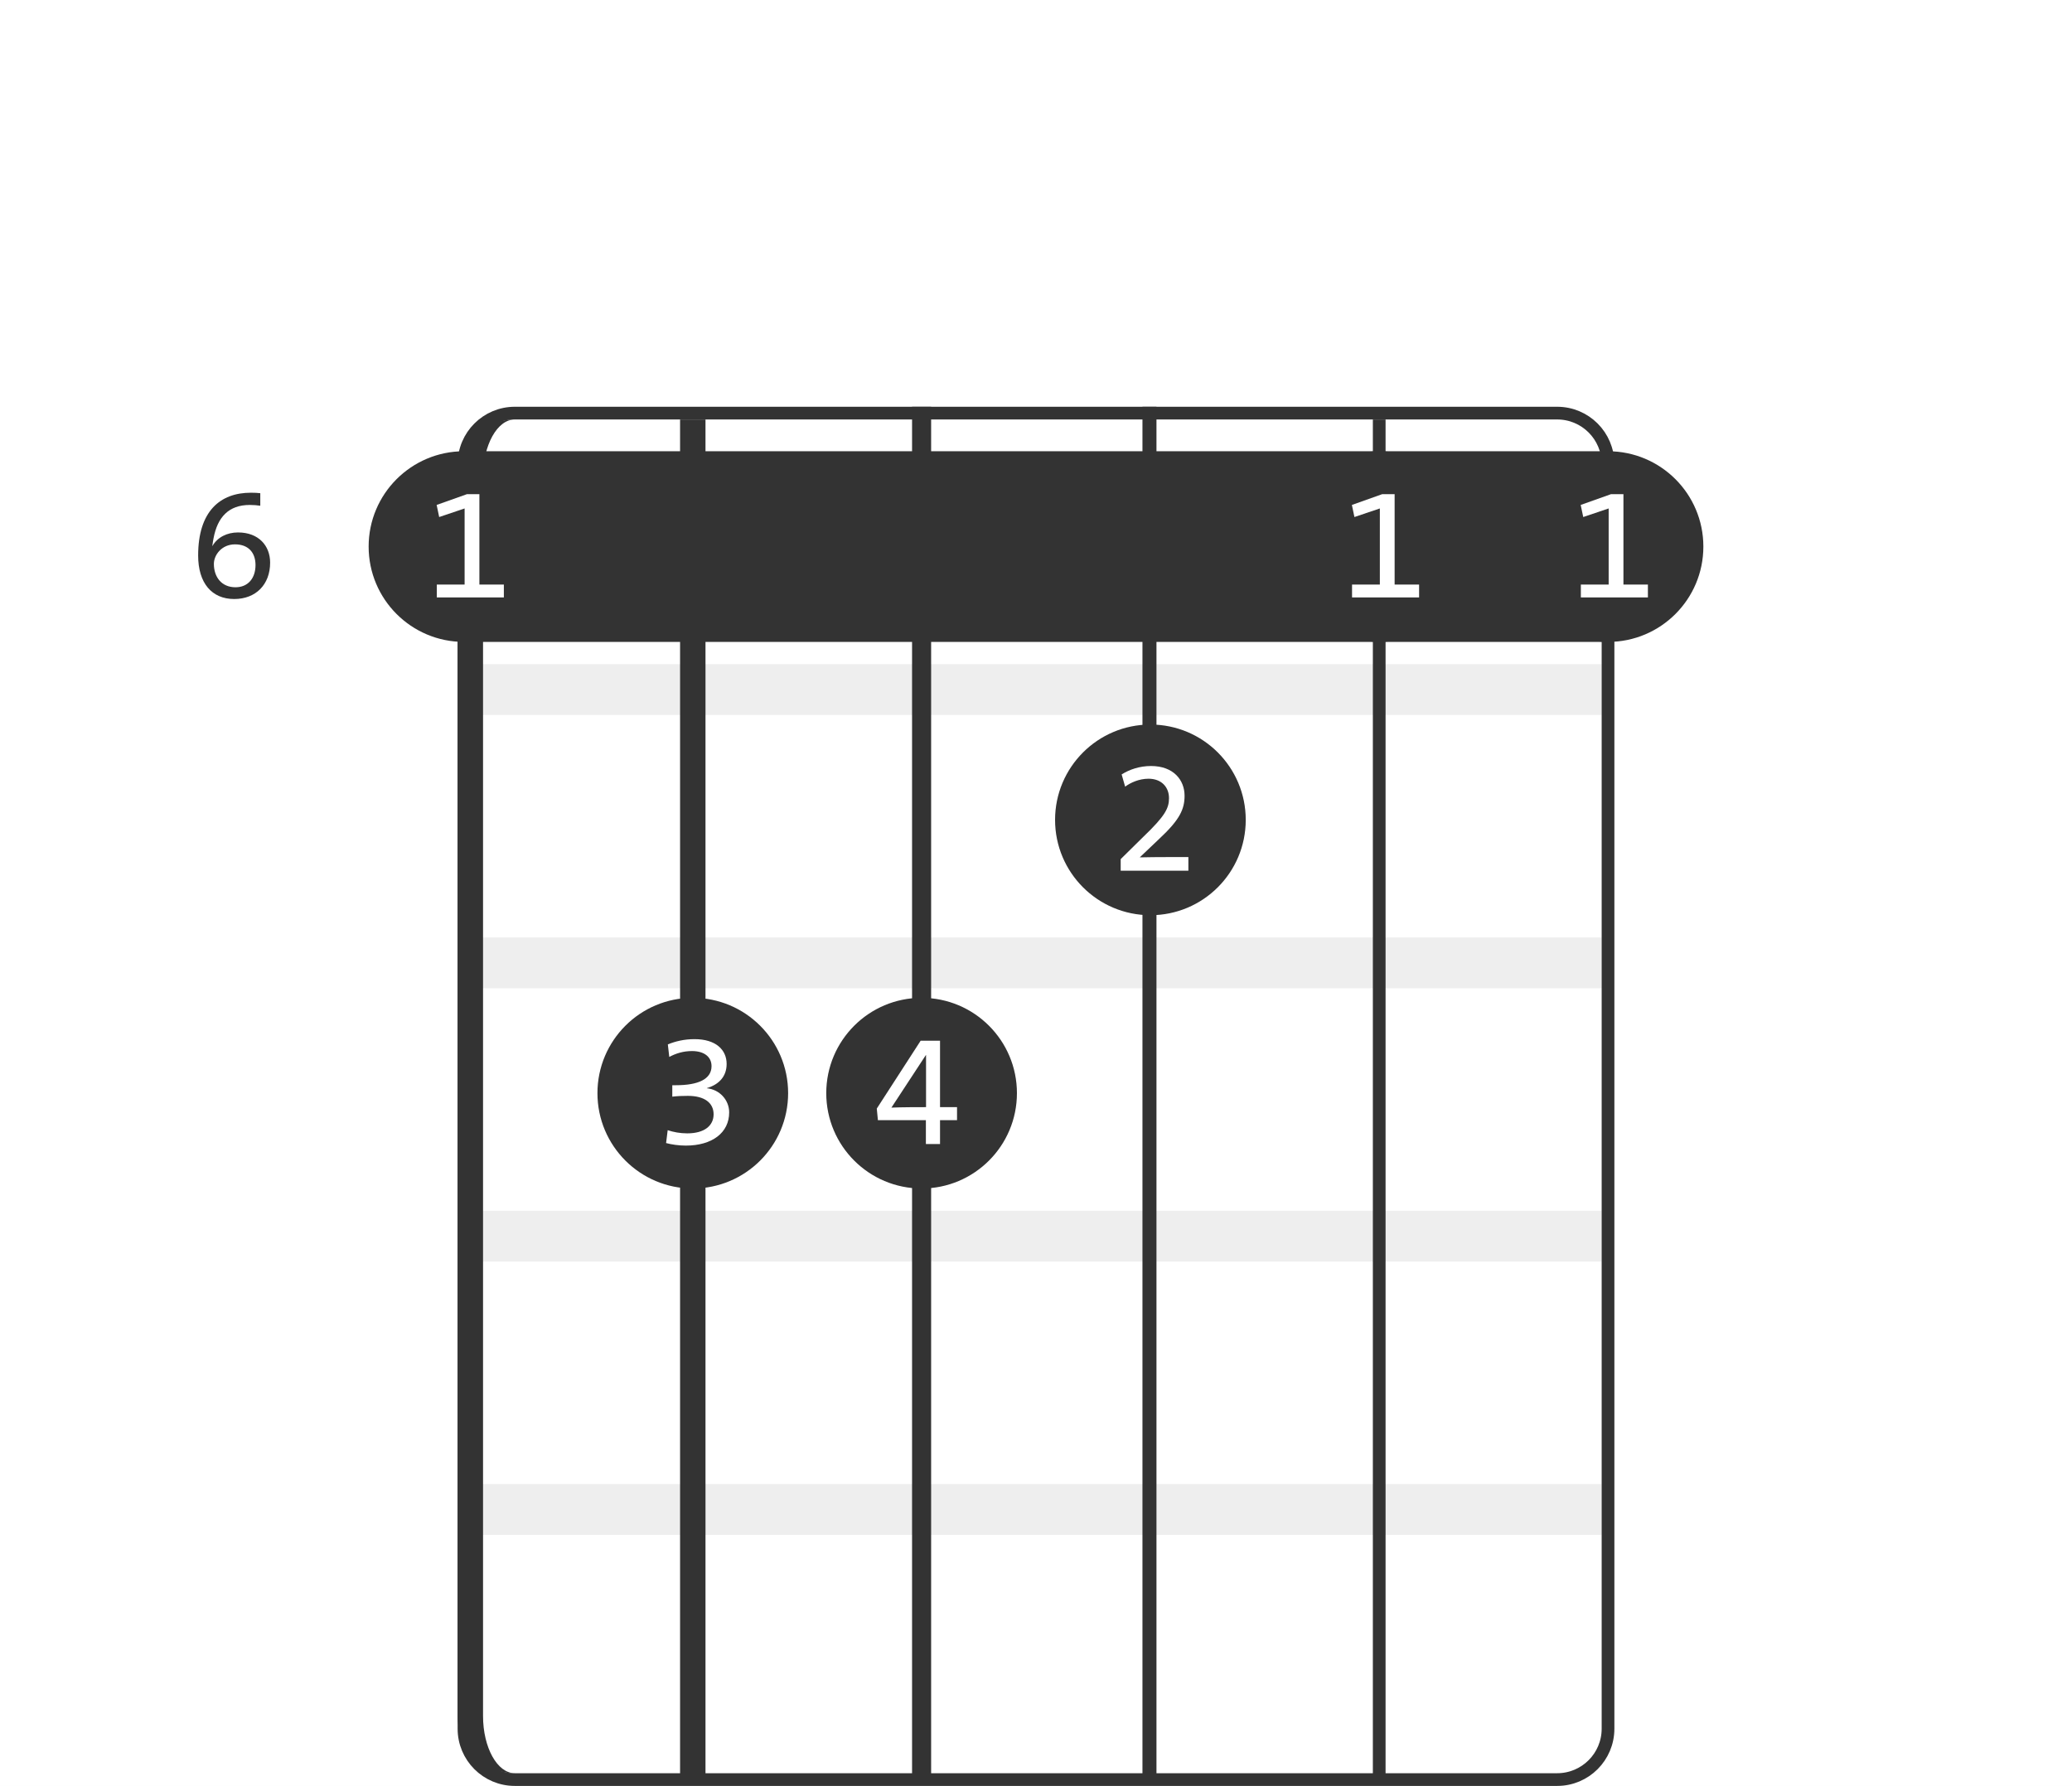
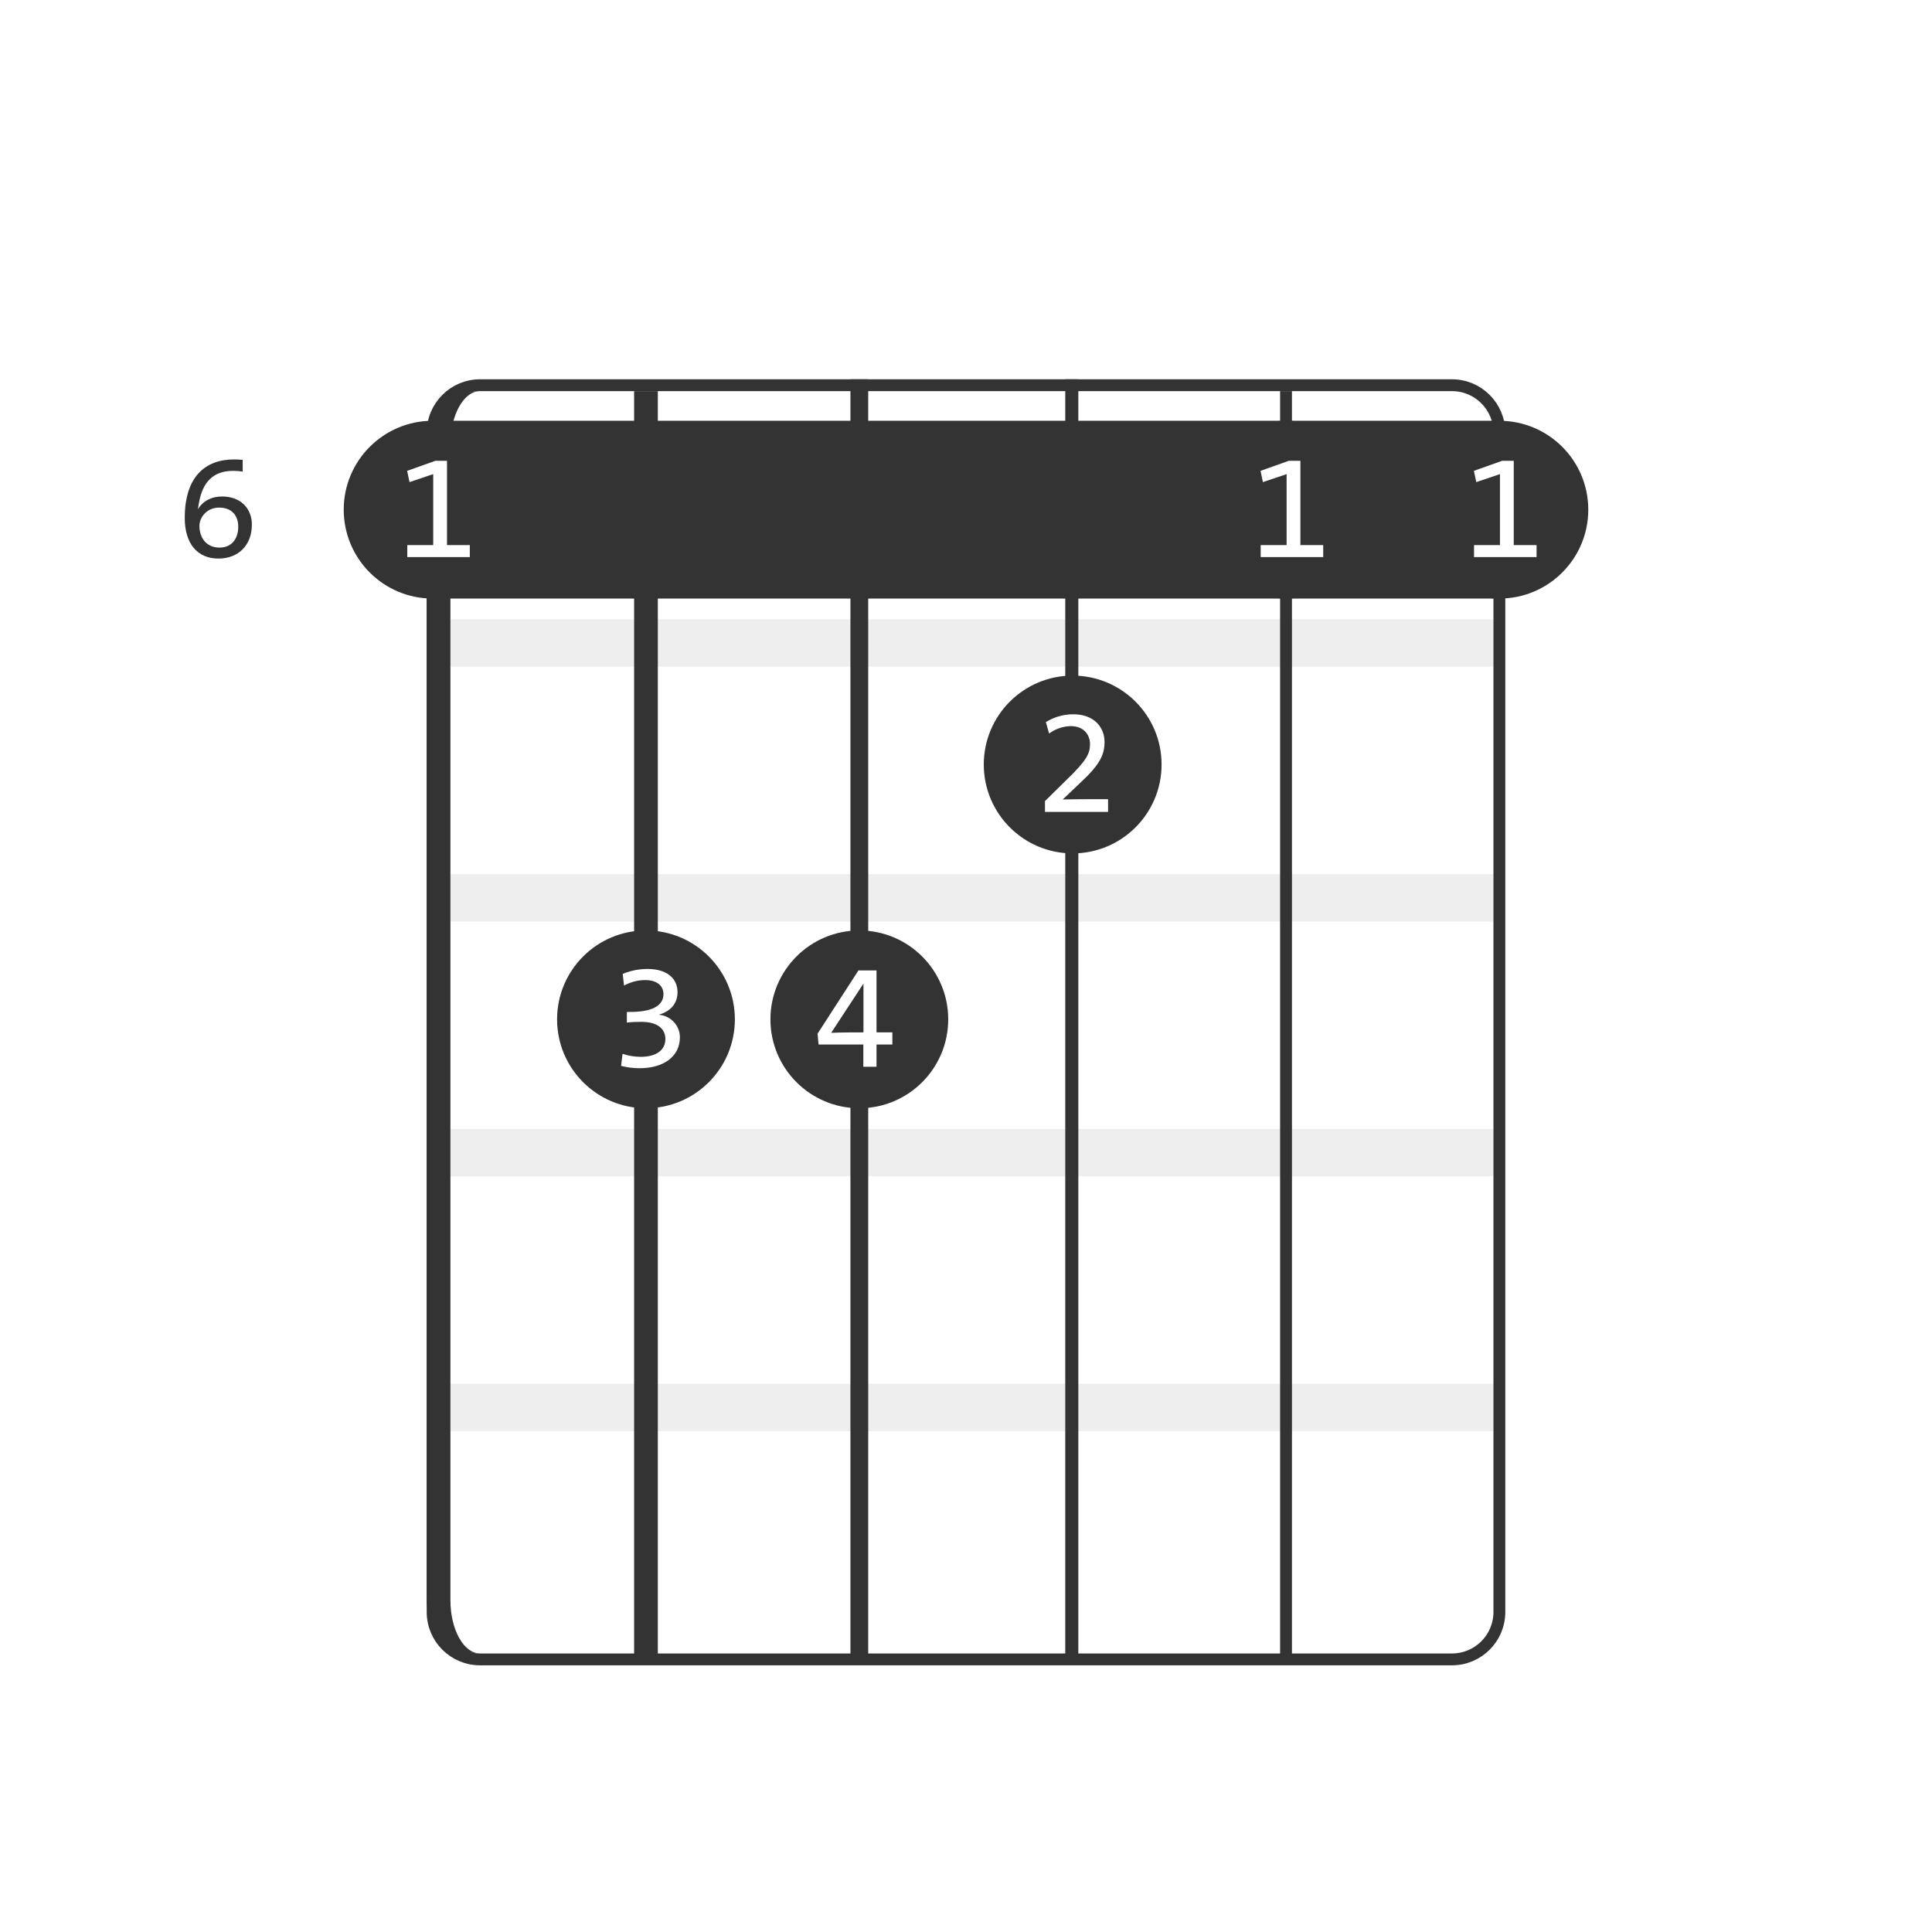
<svg xmlns="http://www.w3.org/2000/svg" xmlns:xlink="http://www.w3.org/1999/xlink" version="1.1">
  <defs>
    <symbol id="circle-1-black">
      <svg width="30" height="30" viewBox="0 0 30 30">
        <polygon fill="#333" points="21.275 23 10.725 23 10.725 20.975 15.1 20.975 15.1 9 11.1 10.35 10.7 8.45 15.475 6.75 17.425 6.75 17.425 20.975 21.275 20.975" />
      </svg>
    </symbol>
    <symbol id="circle-2-black">
      <svg width="30" height="30" viewBox="0 0 30 30">
        <path fill="#333" d="M10.975,17 L0.325,17 L0.325,15.175 L3.9,11.65 C7.35,8.35 7.925,7.15 7.925,5.575 C7.925,3.875 6.775,2.525 4.7,2.525 C3.225,2.525 1.85,3.15 1.025,3.775 L0.475,1.85 C1.7,1.075 3.3,0.525 5.1,0.525 C8.65,0.525 10.375,2.75 10.375,5.2 C10.375,7.325 9.625,8.975 6.375,12 L3.35,14.875 L3.35,14.9 C4.4,14.875 6.225,14.85 8.5,14.85 L10.975,14.85 L10.975,17 Z" transform="translate(10 6)" />
      </svg>
    </symbol>
    <symbol id="circle-3-black">
      <svg width="30" height="30" viewBox="0 0 30 30">
        <path fill="#333" d="M10.8,22.85 L11.05,20.825 C11.95,21.125 13,21.325 14.125,21.325 C16.85,21.325 18.275,20.1 18.275,18.325 C18.275,16.55 16.875,15.425 14.225,15.425 C13.325,15.425 12.625,15.45 11.775,15.55 L11.775,13.75 L12.35,13.75 C15.85,13.75 17.95,12.8 17.95,10.75 C17.95,9.275 16.775,8.375 14.875,8.375 C13.5,8.375 12.325,8.75 11.3,9.3 L11.075,7.325 C12.25,6.85 13.625,6.5 15.275,6.5 C18.625,6.5 20.325,8.175 20.325,10.4 C20.325,12.325 19.175,13.625 17.225,14.2 L17.2,14.225 C19.225,14.425 20.725,16.075 20.725,18.025 C20.725,21.225 18.05,23.25 13.9,23.25 C12.775,23.25 11.625,23.075 10.8,22.85 Z" />
      </svg>
    </symbol>
    <symbol id="circle-4-black">
      <svg width="30" height="30" viewBox="0 0 30 30">
        <path fill="#333" d="M20.575,19.25 L17.9,19.25 L17.9,23 L15.675,23 L15.675,19.25 L8.125,19.25 L7.95,17.425 L14.85,6.75 L17.9,6.75 L17.9,17.2 L20.575,17.2 L20.575,19.25 Z M15.7,17.2 L15.7,9 L15.675,9 L10.25,17.275 C11.75,17.2 14.7,17.2 15.7,17.2 Z" />
      </svg>
    </symbol>
    <symbol id="circle-5-black">
      <svg width="30" height="30" viewBox="0 0 30 30">
        <path fill="#333" d="M11,22.9 L11,20.825 C11.925,21.125 12.975,21.3 14.175,21.3 C16.85,21.3 18.325,19.975 18.325,17.95 C18.325,15.95 16.65,14.925 14.075,14.925 C13.025,14.925 12,15 11.35,15.125 L11.35,6.75 L20.15,6.75 L20.15,8.9 L13.45,8.9 L13.45,13.15 C13.875,13.125 14.45,13.1 14.825,13.1 C18.7,13.1 20.75,15.1 20.75,17.675 C20.75,21.025 18.05,23.225 14,23.225 C12.9,23.225 11.975,23.125 11,22.9 Z" />
      </svg>
    </symbol>
    <symbol id="circle-6-black">
      <svg width="30" height="30" viewBox="0 0 30 30">
        <path fill="#333" d="M19.951 6.6V8.575C19.451 8.5 18.951 8.45 18.301 8.45C14.976 8.45 13.226 10.375 12.601 13.675C12.551 13.925 12.476 14.35 12.401 14.9H12.426C13.226 13.525 14.726 12.775 16.451 12.775C19.701 12.775 21.501 14.875 21.501 17.525C21.501 20.975 19.251 23.25 15.851 23.25C12.326 23.25 10.176 20.75 10.176 16.4C10.176 9.45 13.626 6.525 18.476 6.525C19.001 6.525 19.601 6.55 19.951 6.6ZM19.201 17.9C19.201 15.975 18.101 14.65 15.976 14.65C13.876 14.65 12.651 16.325 12.651 17.725C12.651 19.75 13.826 21.4 16.051 21.4C18.051 21.4 19.201 19.95 19.201 17.9Z" />
      </svg>
    </symbol>
    <symbol id="circle-7-black">
      <svg width="30" height="30" viewBox="0 0 30 30">
        <path fill="#333" d="M21.25,6.75 L21.25,8.7 C18.725,13.4 16.45,18.75 15,23 L12.375,23 C14.025,18.475 16.275,13.275 18.65,8.9 C18.075,8.925 14.8,8.95 12.475,8.95 L10.275,8.95 L10.275,6.75 L21.25,6.75 Z" />
      </svg>
    </symbol>
    <symbol id="circle-8-black">
      <svg width="30" height="30" viewBox="0 0 30 30">
        <path fill="#333" d="M20.75,18.825 C20.75,21.55 18.3,23.25 15.1,23.25 C11.85,23.25 9.725,21.65 9.725,19.175 C9.725,17.1 11.375,15.85 13.2,14.8 C11.3,13.825 10.125,12.675 10.125,10.8 C10.125,8.325 12.25,6.5 15.375,6.5 C18.5,6.5 20.35,8.15 20.35,10.45 C20.35,12.325 18.925,13.475 17.25,14.475 C19.05,15.4 20.75,16.55 20.75,18.825 Z M18.05,10.65 C18.05,9.175 16.925,8.3 15.2,8.3 C13.45,8.3 12.45,9.35 12.45,10.6 C12.45,11.95 13.375,12.65 15.375,13.625 C16.825,12.8 18.05,11.975 18.05,10.65 Z M18.4,19.05 C18.4,17.275 16.825,16.475 15.075,15.675 C13.5,16.55 12.075,17.475 12.075,19 C12.075,20.4 13.225,21.4 15.325,21.4 C17.05,21.4 18.4,20.55 18.4,19.05 Z" />
      </svg>
    </symbol>
    <symbol id="circle-9-black">
      <svg width="30" height="30" viewBox="0 0 30 30">
        <path fill="#333" d="M10.9,23.05 L10.9,21.025 C11.6,21.2 12.4,21.275 13.15,21.275 C16.35,21.275 18.1,19.625 18.675,16.4 C18.75,15.925 18.8,15.625 18.9,15.2 L18.875,15.2 C18.075,16.35 16.7,17.05 14.975,17.05 C11.775,17.05 10,14.95 10,12.15 C10,8.725 12.35,6.5 15.6,6.5 C19,6.5 21.225,8.575 21.225,13.35 C21.225,20.45 17.725,23.225 12.9,23.225 C12.25,23.225 11.55,23.175 10.9,23.05 Z M18.725,12 C18.725,9.9 17.575,8.35 15.425,8.35 C13.45,8.35 12.275,9.875 12.275,11.8 C12.275,13.825 13.425,15.125 15.425,15.125 C17.55,15.125 18.725,13.7 18.725,12 Z" />
      </svg>
    </symbol>
    <symbol id="circle-0-black">
      <svg width="30" height="30" viewBox="0 0 30 30">
        <path fill="#333" d="M20.925,14.7 C20.925,20.925 18.05,23.25 15.1,23.25 C11.525,23.25 9.55,21.05 9.55,14.8 C9.55,9.1 12,6.5 15.4,6.5 C18.625,6.5 20.925,8.425 20.925,14.7 Z M18.5,14.85 C18.5,10.025 17.45,8.4 15.225,8.4 C13.375,8.4 11.975,10 11.975,14.65 C11.975,19.25 12.825,21.325 15.225,21.325 C17.275,21.325 18.5,19.25 18.5,14.85 Z" />
      </svg>
    </symbol>
    <symbol id="bar-middle">
      <svg width="36" height="30" viewBox="0 0 36 30">
        <rect width="36" height="30" fill="#333" fill-rule="evenodd" />
      </svg>
    </symbol>
    <symbol id="bar-end">
      <svg width="15" height="30" viewBox="0 0 15 30">
        <path fill="#333" fill-rule="evenodd" d="M15,0 C6.716,0 0,6.716 0,15 C0,23.284 6.716,30 15,30 L15,0 Z" />
      </svg>
    </symbol>
    <symbol id="circle-1">
      <svg width="30" height="30" viewBox="0 0 30 30">
        <g fill="none" fill-rule="evenodd">
          <circle cx="15" cy="15" r="15" fill="#333" />
          <polygon fill="#FFF" fill-rule="nonzero" points="21.275 23 10.725 23 10.725 20.975 15.1 20.975 15.1 9 11.1 10.35 10.7 8.45 15.475 6.75 17.425 6.75 17.425 20.975 21.275 20.975" />
        </g>
      </svg>
    </symbol>
    <symbol id="circle-2">
      <svg width="30" height="30" viewBox="0 0 30 30">
        <g fill="none" fill-rule="evenodd" transform="translate(0 -2)">
          <circle cx="15" cy="17" r="15" fill="#333" />
          <path fill="#FFF" fill-rule="nonzero" d="M20.975,25 L10.325,25 L10.325,23.175 L13.9,19.65 C17.35,16.35 17.925,15.15 17.925,13.575 C17.925,11.875 16.775,10.525 14.7,10.525 C13.225,10.525 11.85,11.15 11.025,11.775 L10.475,9.85 C11.7,9.075 13.3,8.525 15.1,8.525 C18.65,8.525 20.375,10.75 20.375,13.2 C20.375,15.325 19.625,16.975 16.375,20 L13.35,22.875 L13.35,22.9 C14.4,22.875 16.225,22.85 18.5,22.85 L20.975,22.85 L20.975,25 Z" />
        </g>
      </svg>
    </symbol>
    <symbol id="circle-3">
      <svg width="30" height="30" viewBox="0 0 30 30">
        <g fill="none" fill-rule="evenodd" transform="translate(0 -2)">
          <circle cx="15" cy="17" r="15" fill="#333" />
          <path fill="#FFF" fill-rule="nonzero" d="M10.8,24.85 L11.05,22.825 C11.95,23.125 13,23.325 14.125,23.325 C16.85,23.325 18.275,22.1 18.275,20.325 C18.275,18.55 16.875,17.425 14.225,17.425 C13.325,17.425 12.625,17.45 11.775,17.55 L11.775,15.75 L12.35,15.75 C15.85,15.75 17.95,14.8 17.95,12.75 C17.95,11.275 16.775,10.375 14.875,10.375 C13.5,10.375 12.325,10.75 11.3,11.3 L11.075,9.325 C12.25,8.85 13.625,8.5 15.275,8.5 C18.625,8.5 20.325,10.175 20.325,12.4 C20.325,14.325 19.175,15.625 17.225,16.2 L17.2,16.225 C19.225,16.425 20.725,18.075 20.725,20.025 C20.725,23.225 18.05,25.25 13.9,25.25 C12.775,25.25 11.625,25.075 10.8,24.85 Z" />
        </g>
      </svg>
    </symbol>
    <symbol id="circle-4">
      <svg width="30" height="30" viewBox="0 0 30 30">
        <g fill="none" fill-rule="evenodd" transform="translate(0 -2)">
          <circle cx="15" cy="17" r="15" fill="#333" />
          <path fill="#FFF" fill-rule="nonzero" d="M20.575,21.25 L17.9,21.25 L17.9,25 L15.675,25 L15.675,21.25 L8.125,21.25 L7.95,19.425 L14.85,8.75 L17.9,8.75 L17.9,19.2 L20.575,19.2 L20.575,21.25 Z M15.7,19.2 L15.7,11 L15.675,11 L10.25,19.275 C11.75,19.2 14.7,19.2 15.7,19.2 Z" />
        </g>
      </svg>
    </symbol>
    <symbol id="grid-guitar-2">
      <svg width="182" height="225" viewBox="0 0 182 209" fill="none">
        <path d="M1 48.5H180V40.5H1V48.5Z" fill="#EEEEEE" />
        <path d="M1 91.5H180V83.5H1V91.5Z" fill="#EEEEEE" />
        <path d="M1 134.5H180V126.5H1V134.5Z" fill="#EEEEEE" />
        <path d="M1 177.5H180V169.5H1V177.5Z" fill="#EEEEEE" />
        <rect x="1" y="1" width="180" height="215" rx="8" stroke="#333333" stroke-width="2" />
        <path fill-rule="evenodd" clip-rule="evenodd" d="M39 2L39 216L35 216L35 2L39 2Z" fill="#333333" />
        <path fill-rule="evenodd" clip-rule="evenodd" d="M74.5 6.47666e-06L74.5 216L71.5 216L71.5 6.61612e-06L74.5 6.47666e-06Z" fill="#333333" />
        <path fill-rule="evenodd" clip-rule="evenodd" d="M109.954 6.51366e-06L109.954 216L107.75 216L107.75 6.61612e-06L109.954 6.51366e-06Z" fill="#333333" />
        <path fill-rule="evenodd" clip-rule="evenodd" d="M146 2L146 216L144 216L144 2L146 2Z" fill="#333333" />
        <path d="M0 11C0 6.029 4.029 2 9 2C6.239 2 4 6.029 4 11V206C4 210.971 6.239 215 9 215C4.029 215 0 210.971 0 206V11Z" fill="#333333" />
      </svg>
    </symbol>
    <symbol id="grid-guitar-1">
      <svg width="182" height="225" viewBox="0 0 182 225" fill="none">
        <path d="M1 56.5H180V48.5H1V56.5Z" fill="#EEEEEE" />
        <path d="M1 99.5H180V91.5H1V99.5Z" fill="#EEEEEE" />
        <path d="M1 142.5H180V134.5H1V142.5Z" fill="#EEEEEE" />
        <path d="M1 185.5H180V177.5H1V185.5Z" fill="#EEEEEE" />
        <rect x="1" y="1" width="180" height="223" rx="8" stroke="#333333" stroke-width="2" />
        <path d="M1 9H181V216C181 220.418 177.418 224 173 224H9C4.582 224 1 220.418 1 216V9Z" stroke="#333333" stroke-width="2" />
        <path fill-rule="evenodd" clip-rule="evenodd" d="M39 10L39 224L35 224L35 10L39 10Z" fill="#333333" />
        <path fill-rule="evenodd" clip-rule="evenodd" d="M4 9L4 216L0 216L9.04826e-06 9L4 9Z" fill="#333333" />
        <path fill-rule="evenodd" clip-rule="evenodd" d="M74.5 8L74.5 224L71.5 224L71.5 8L74.5 8Z" fill="#333333" />
        <path fill-rule="evenodd" clip-rule="evenodd" d="M109.954 8L109.954 224L107.75 224L107.75 8L109.954 8Z" fill="#333333" />
        <path fill-rule="evenodd" clip-rule="evenodd" d="M146 10L146 224L144 224L144 10L146 10Z" fill="#333333" />
        <path d="M0 9H4V214C4 218.971 6.239 223 9 223C4.029 223 0 218.971 0 214V9Z" fill="#333333" />
      </svg>
    </symbol>
    <symbol id="o">
      <svg width="30" height="30" viewBox="0 0 30 30">
        <path fill="#333" d="M15,28 C22.18,28 28,22.18 28,15 C28,7.82 22.18,2 15,2 C7.82,2 2,7.82 2,15 C2,22.18 7.82,28 15,28 Z M15,26 C8.925,26 4,21.075 4,15 C4,8.925 8.925,4 15,4 C21.075,4 26,8.925 26,15 C26,21.075 21.075,26 15,26 Z" />
      </svg>
    </symbol>
    <symbol id="x">
      <svg width="30" height="30" viewBox="0 0 30 30">
        <g fill="#333" transform="translate(4 4)">
          <path d="M-0.479,0.76 L21.061,22.3 C21.452,22.69 22.085,22.69 22.475,22.3 C22.866,21.909 22.866,21.276 22.475,20.885 L0.936,-0.654 C0.545,-1.045 -0.088,-1.045 -0.479,-0.654 C-0.869,-0.264 -0.869,0.37 -0.479,0.76 Z" transform="rotate(-90 10.998 10.823)" />
          <path d="M-0.3,0.936 L21.24,22.475 C21.63,22.866 22.264,22.866 22.654,22.475 C23.045,22.085 23.045,21.452 22.654,21.061 L1.115,-0.479 C0.724,-0.869 0.091,-0.869 -0.3,-0.479 C-0.69,-0.088 -0.69,0.545 -0.3,0.936 Z" />
        </g>
      </svg>
    </symbol>
  </defs>
  <symbol id="chord">
-     <svg width="326" height="281" version="1.1">
+     <svg width="326" height="326" version="1.1">
      <rect width="100%" height="100%" fill="white" />
      <use x="72" y="56" width="182" height="225" xlink:href="#grid-guitar-2" />
      <use x="21" y="71" width="30" height="30" xlink:href="#circle-6-black" />
      <use x="73" y="71" width="36" height="30" xlink:href="#bar-middle" />
      <use x="109" y="71" width="36" height="30" xlink:href="#bar-middle" />
      <use x="145" y="71" width="36" height="30" xlink:href="#bar-middle" />
      <use x="181" y="71" width="36" height="30" xlink:href="#bar-middle" />
      <use x="217" y="71" width="36" height="30" xlink:href="#bar-middle" />
      <use x="58" y="71" width="30" height="30" xlink:href="#circle-1" />
      <use x="94" y="157" width="30" height="30" xlink:href="#circle-3" />
      <use x="130" y="157" width="30" height="30" xlink:href="#circle-4" />
      <use x="166" y="114" width="30" height="30" xlink:href="#circle-2" />
      <use x="202" y="71" width="30" height="30" xlink:href="#circle-1" />
      <use x="238" y="71" width="30" height="30" xlink:href="#circle-1" />
    </svg>
  </symbol>
  <use xlink:href="#chord" />
</svg>
